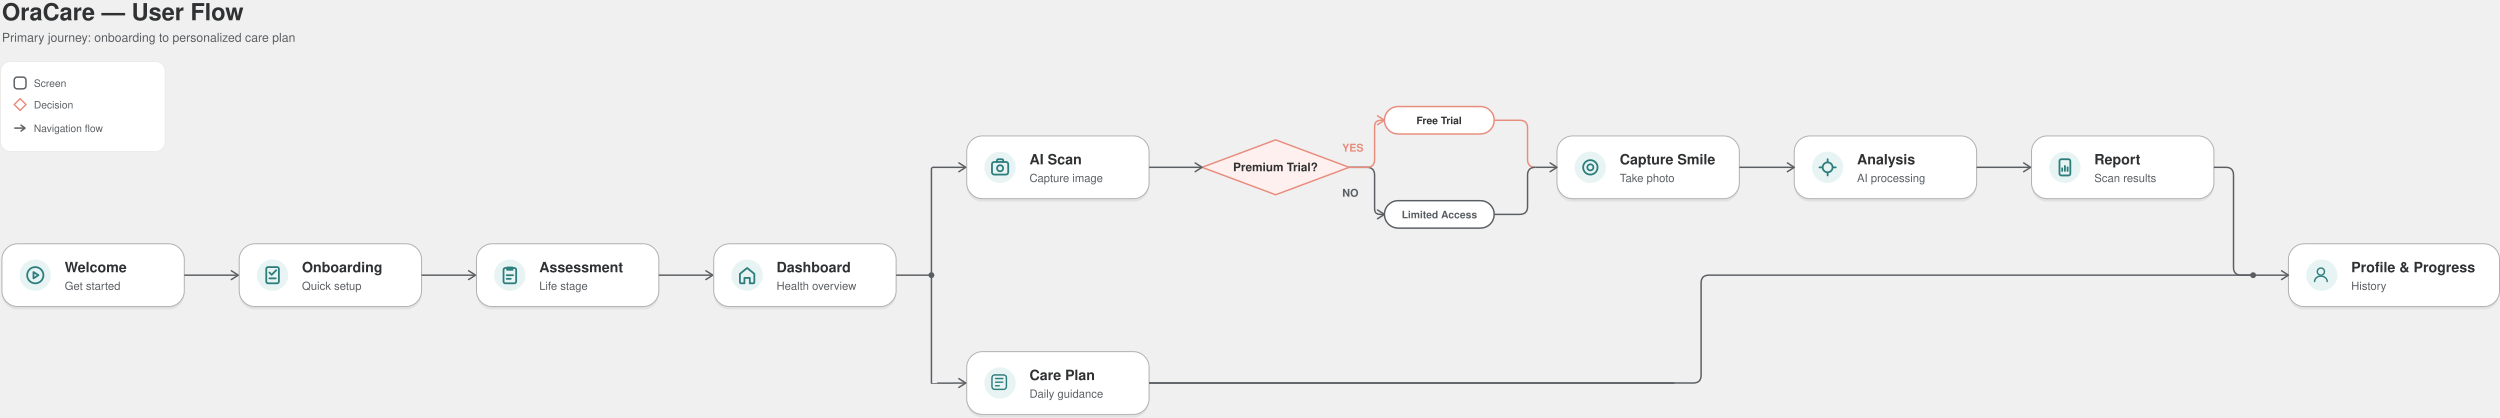
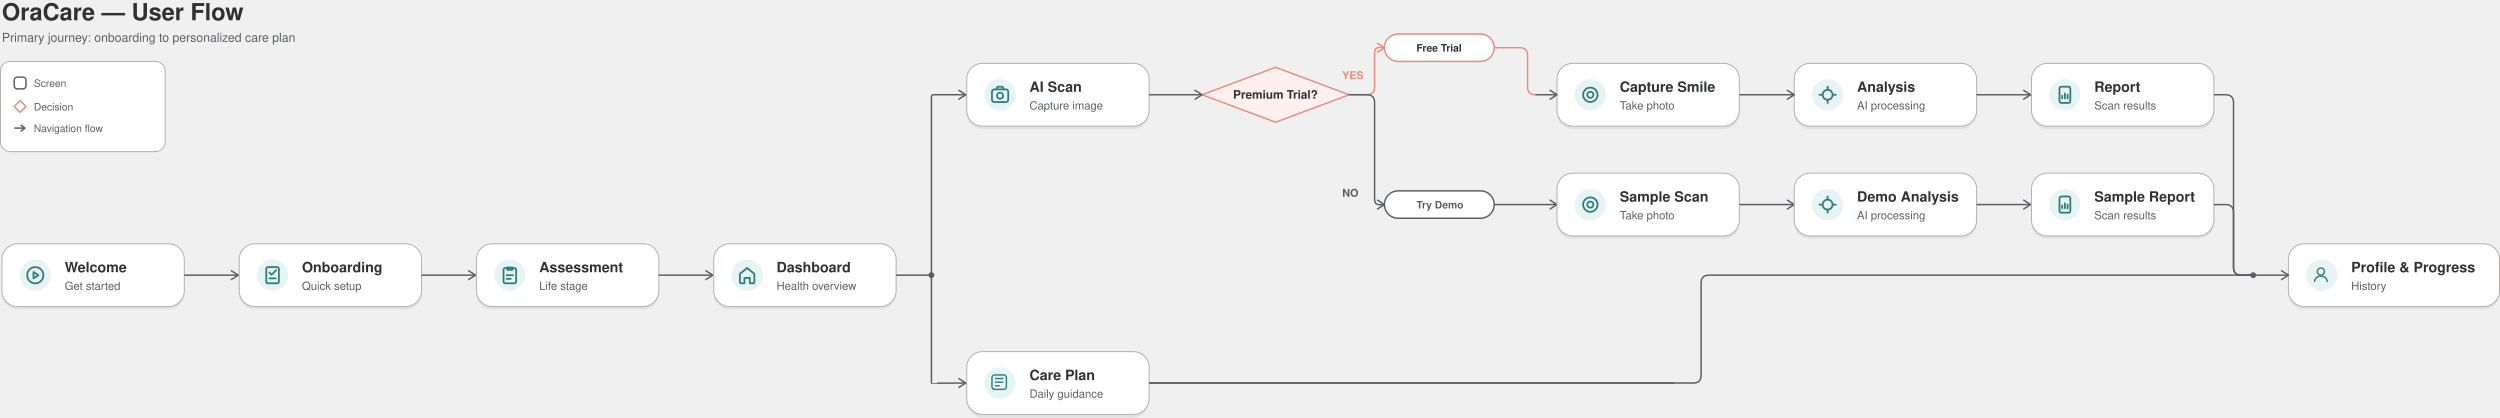
<svg xmlns="http://www.w3.org/2000/svg" id="Layer_1" version="1.1" viewBox="0 0 2549.74 425.64">
  <defs>
    <style>
      .st0, .st1, .st2, .st3, .st4, .st5, .st6, .st7, .st8, .st9, .st10 {
        fill: none;
      }

      .st0, .st1, .st2, .st4, .st5, .st11 {
        stroke-linejoin: round;
      }

      .st0, .st2, .st12, .st4, .st13, .st6, .st8, .st11 {
        stroke-width: 1.5px;
      }

      .st0, .st2, .st13, .st6, .st11 {
        stroke: #e88c7d;
      }

      .st1, .st3, .st5, .st7, .st9, .st10 {
        stroke: #2e7d7d;
      }

      .st1, .st5, .st7, .st10 {
        stroke-width: 1.84px;
      }

      .st2, .st4, .st5, .st7, .st9 {
        stroke-linecap: round;
      }

      .st12, .st4, .st8 {
        stroke: #5a5e62;
      }

-       .st12, .st13, .st14, .st15, .st16 {
+       .st12, .st13, .st14, .st15 {
        fill: #fff;
      }

      .st3, .st7, .st9, .st10 {
        stroke-miterlimit: 3.68;
      }

      .st3, .st9 {
        stroke-width: 1.47px;
      }

-       .st17, .st18, .st19, .st20, .st21, .st22 {
+       .st16, .st17, .st18, .st19, .st20, .st21 {
        fill: #5a5e62;
      }

-       .st17, .st18, .st20, .st23, .st24, .st25, .st21, .st26, .st22, .st27, .st28, .st29 {
+       .st16, .st17, .st19, .st22, .st23, .st24, .st20, .st25, .st21, .st26, .st27, .st28 {
        isolation: isolate;
      }

-       .st17, .st18, .st25, .st26, .st27, .st28, .st29 {
+       .st16, .st17, .st24, .st25, .st26, .st27, .st28 {
        font-family: Helvetica-Bold, Helvetica;
        font-weight: 700;
      }

-       .st17, .st20, .st28 {
+       .st16, .st19, .st27 {
        font-size: 10.5px;
      }

-       .st18, .st25 {
+       .st17, .st24 {
        font-size: 11px;
      }

-       .st20, .st21, .st22 {
+       .st19, .st20, .st21 {
        font-family: Helvetica, Helvetica;
      }

-       .st30 {
+       .st29 {
        fill: #e8f4f4;
      }

-       .st24 {
+       .st23 {
        opacity: .08;
      }

-       .st24, .st26, .st27, .st28, .st29 {
+       .st23, .st25, .st26, .st27, .st28 {
        fill: #2f3133;
      }

      .st14 {
        display: none;
      }

+       .st24 {
+         fill: #e88c7d;
+       }
+ 
+       .st20 {
+         font-size: 12.5px;
+       }
+ 
      .st25 {
-         fill: #e88c7d;
+         font-size: 12px;
+       }
+ 
+       .st21 {
+         font-size: 11.5px;
      }

      .st15 {
-         stroke: #ede9e7;
-       }
- 
-       .st21 {
-         font-size: 12.5px;
+         stroke: #b2b0af;
      }

      .st26 {
-         font-size: 12px;
-       }
- 
-       .st22 {
-         font-size: 11.5px;
-       }
- 
-       .st16 {
-         stroke: #b2b0af;
-       }
- 
-       .st27 {
        font-size: 24px;
      }

      .st11 {
        fill: #fdf0ee;
      }

-       .st29 {
+       .st28 {
        font-size: 14.5px;
      }
    </style>
  </defs>
  <rect class="st14" x="-38.05" y="-19.36" width="2658" height="482" />
-   <g class="st23">
-     <text class="st27" transform="translate(1.95 20.64)">
-       <tspan x="0" y="0">OraCare — User Flow</tspan>
-     </text>
-   </g>
-   <g class="st23">
-     <text class="st21" transform="translate(1.95 42.64)">
-       <tspan x="0" y="0">Primary journey: onboarding to personalized care plan</tspan>
-     </text>
-   </g>
-   <rect class="st24" x="1.95" y="251.64" width="186" height="64" rx="16" ry="16" />
-   <rect class="st16" x="1.95" y="248.64" width="186" height="64" rx="16" ry="16" />
-   <circle class="st30" cx="35.95" cy="280.64" r="16" />
+   <g class="st22">
+     <g class="st22">
+       <text class="st26" transform="translate(1.95 20.64)">
+         <tspan x="0" y="0">OraCare — User Flow</tspan>
+       </text>
+     </g>
+   </g>
+   <g class="st22">
+     <g class="st22">
+       <text class="st20" transform="translate(1.95 42.64)">
+         <tspan x="0" y="0">Primary journey: onboarding to personalized care plan</tspan>
+       </text>
+     </g>
+   </g>
+   <rect class="st23" x="1.95" y="251.64" width="186" height="64" rx="16" ry="16" />
+   <rect class="st15" x="1.95" y="248.64" width="186" height="64" rx="16" ry="16" />
+   <circle class="st29" cx="35.95" cy="280.64" r="16" />
  <g>
    <circle class="st10" cx="35.99" cy="280.68" r="8.28" />
    <path class="st1" d="M34.15,277.46l5.06,3.22-5.06,3.22v-6.44Z" />
  </g>
-   <g class="st23">
-     <text class="st29" transform="translate(65.95 277.64)">
-       <tspan x="0" y="0">Welcome</tspan>
-     </text>
-   </g>
-   <g class="st23">
-     <text class="st22" transform="translate(65.95 295.64)">
-       <tspan x="0" y="0">Get started</tspan>
-     </text>
+   <g class="st22">
+     <g class="st22">
+       <text class="st28" transform="translate(65.95 277.64)">
+         <tspan x="0" y="0">Welcome</tspan>
+       </text>
+     </g>
+   </g>
+   <g class="st22">
+     <g class="st22">
+       <text class="st21" transform="translate(65.95 295.64)">
+         <tspan x="0" y="0">Get started</tspan>
+       </text>
+     </g>
  </g>
  <line class="st8" x1="187.95" y1="280.64" x2="242.5" y2="280.64" />
-   <rect class="st24" x="243.95" y="251.64" width="186" height="64" rx="16" ry="16" />
-   <rect class="st16" x="243.95" y="248.64" width="186" height="64" rx="16" ry="16" />
-   <circle class="st30" cx="277.95" cy="280.64" r="16" />
+   <rect class="st23" x="243.95" y="251.64" width="186" height="64" rx="16" ry="16" />
+   <rect class="st15" x="243.95" y="248.64" width="186" height="64" rx="16" ry="16" />
+   <circle class="st29" cx="277.95" cy="280.64" r="16" />
  <g>
    <rect class="st10" x="271.55" y="272.4" width="12.88" height="16.56" rx="1.84" ry="1.84" />
    <path class="st5" d="M274.77,277.92l2.3,2.3,4.6-4.6" />
    <path class="st7" d="M274.77,283.9h6.44" />
  </g>
  <path class="st4" d="M235.95,276.16l7,4.48-7,4.48" />
-   <g class="st23">
-     <text class="st29" transform="translate(307.95 277.64)">
-       <tspan x="0" y="0">Onboarding</tspan>
-     </text>
-   </g>
-   <g class="st23">
-     <text class="st22" transform="translate(307.95 295.64)">
-       <tspan x="0" y="0">Quick setup</tspan>
-     </text>
+   <g class="st22">
+     <g class="st22">
+       <text class="st28" transform="translate(307.95 277.64)">
+         <tspan x="0" y="0">Onboarding</tspan>
+       </text>
+     </g>
+   </g>
+   <g class="st22">
+     <g class="st22">
+       <text class="st21" transform="translate(307.95 295.64)">
+         <tspan x="0" y="0">Quick setup</tspan>
+       </text>
+     </g>
  </g>
  <line class="st8" x1="429.95" y1="280.64" x2="484.24" y2="280.64" />
-   <rect class="st24" x="485.95" y="251.64" width="186" height="64" rx="16" ry="16" />
-   <rect class="st16" x="485.95" y="248.64" width="186" height="64" rx="16" ry="16" />
-   <circle class="st30" cx="519.95" cy="280.64" r="16" />
+   <rect class="st23" x="485.95" y="251.64" width="186" height="64" rx="16" ry="16" />
+   <rect class="st15" x="485.95" y="248.64" width="186" height="64" rx="16" ry="16" />
+   <circle class="st29" cx="519.95" cy="280.64" r="16" />
  <path class="st4" d="M477.95,276.16l7,4.48-7,4.48" />
  <g>
    <rect class="st10" x="513.55" y="273.32" width="12.88" height="15.64" rx="1.84" ry="1.84" />
    <path class="st1" d="M517.23,272.86h5.52v2.3h-5.52v-2.3Z" />
    <path class="st7" d="M516.77,280.68h6.44M516.77,284.36h4.14" />
  </g>
-   <g class="st23">
-     <text class="st29" transform="translate(549.95 277.64)">
-       <tspan x="0" y="0">Assessment</tspan>
-     </text>
-   </g>
-   <g class="st23">
-     <text class="st22" transform="translate(549.95 295.64)">
-       <tspan x="0" y="0">Life stage</tspan>
-     </text>
+   <g class="st22">
+     <g class="st22">
+       <text class="st28" transform="translate(549.95 277.64)">
+         <tspan x="0" y="0">Assessment</tspan>
+       </text>
+     </g>
+   </g>
+   <g class="st22">
+     <g class="st22">
+       <text class="st21" transform="translate(549.95 295.64)">
+         <tspan x="0" y="0">Life stage</tspan>
+       </text>
+     </g>
  </g>
  <line class="st8" x1="671.95" y1="280.64" x2="726.21" y2="280.64" />
  <path class="st4" d="M719.95,276.16l7,4.48-7,4.48" />
-   <rect class="st24" x="727.95" y="251.64" width="186" height="64" rx="16" ry="16" />
-   <rect class="st16" x="727.95" y="248.64" width="186" height="64" rx="16" ry="16" />
-   <circle class="st30" cx="761.95" cy="280.64" r="16" />
+   <rect class="st23" x="727.95" y="251.64" width="186" height="64" rx="16" ry="16" />
+   <rect class="st15" x="727.95" y="248.64" width="186" height="64" rx="16" ry="16" />
+   <circle class="st29" cx="761.95" cy="280.64" r="16" />
  <path class="st1" d="M754.63,279.3l7.36-5.98,7.36,5.98v8.74c0,.55-.37.92-.92.92h-3.68v-5.52h-5.52v5.52h-3.68c-.55,0-.92-.37-.92-.92v-8.74Z" />
-   <g class="st23">
-     <text class="st29" transform="translate(791.95 277.64)">
-       <tspan x="0" y="0">Dashboard</tspan>
-     </text>
-   </g>
-   <g class="st23">
-     <text class="st22" transform="translate(791.95 295.64)">
-       <tspan x="0" y="0">Health overview</tspan>
-     </text>
+   <g class="st22">
+     <g class="st22">
+       <text class="st28" transform="translate(791.95 277.64)">
+         <tspan x="0" y="0">Dashboard</tspan>
+       </text>
+     </g>
+   </g>
+   <g class="st22">
+     <g class="st22">
+       <text class="st21" transform="translate(791.95 295.64)">
+         <tspan x="0" y="0">Health overview</tspan>
+       </text>
+     </g>
  </g>
  <line class="st8" x1="913.95" y1="280.64" x2="949.95" y2="280.64" />
-   <circle class="st19" cx="949.95" cy="280.64" r="3" />
-   <path class="st8" d="M984.34,170.64h-32.52c-1.03,0-1.86.83-1.86,1.86,0,0,0,220.72,0,218.14" />
+   <circle class="st18" cx="949.95" cy="280.64" r="3" />
+   <path class="st8" d="M984.34,96.64h-32.52c-1.03,0-1.86.83-1.86,1.86,0,0,0,294.72,0,292.14" />
  <path class="st8" d="M949.95,390.64c0,.31,34.55,0,34.55,0" />
-   <rect class="st24" x="985.95" y="141.64" width="186" height="64" rx="16" ry="16" />
-   <rect class="st16" x="985.95" y="138.64" width="186" height="64" rx="16" ry="16" />
-   <circle class="st30" cx="1019.95" cy="170.64" r="16" transform="translate(688.1384 1150.084) rotate(-80.7825)" />
-   <g>
-     <rect class="st10" x="1011.71" y="165.16" width="16.56" height="12.88" rx="2.3" ry="2.3" />
-     <circle class="st10" cx="1019.99" cy="171.6" r="3.13" />
-     <path class="st7" d="M1016.77,165.16v-1.38c0-.74.55-1.38,1.38-1.38h3.68c.83,0,1.38.64,1.38,1.38v1.38" />
-   </g>
-   <path class="st4" d="M977.95,166.16l7,4.48-7,4.48" />
-   <g class="st23">
-     <text class="st29" transform="translate(1049.951 167.6334)">
-       <tspan x="0" y="0">AI Scan</tspan>
-     </text>
-   </g>
-   <g class="st23">
-     <text class="st22" transform="translate(1049.951 185.6334)">
-       <tspan x="0" y="0">Capture image</tspan>
-     </text>
-   </g>
-   <line class="st8" x1="1171.95" y1="170.64" x2="1225.08" y2="170.64" />
-   <path class="st11" d="M1225.95,170.64l75-28,75,28-75,28-75-28Z" />
-   <g class="st23">
-     <text class="st26" transform="translate(1257.6 174.6334)">
-       <tspan x="0" y="0">Premium Trial?</tspan>
-     </text>
-   </g>
-   <path class="st2" d="M1404.95,118.16l7,4.48-7,4.48" />
-   <path class="st4" d="M1218.95,166.16l7,4.48-7,4.48" />
-   <g class="st23">
-     <text class="st25" transform="translate(1368.764 154.6334)">
-       <tspan x="0" y="0">YES</tspan>
-     </text>
-   </g>
-   <path class="st8" d="M1375.95,170.64h18c5.33,0,8,2.71,8,8.12v32.48c0,5.41.48,7.79,8.65,7.4" />
-   <path class="st4" d="M1404.95,214.16l7,4.48-7,4.48" />
-   <path class="st6" d="M1375.95,170.64h18c5.33,0,8-2.67,8-8v-32c0-5.33.71-8.55,9.27-8" />
-   <g class="st23">
-     <text class="st18" transform="translate(1368.951 200.6334)">
-       <tspan x="0" y="0">NO</tspan>
-     </text>
-   </g>
-   <path class="st13" d="M1425.95,108.64h84c7.73,0,14,6.27,14,14h0c0,7.73-6.27,14-14,14h-84c-7.73,0-14-6.27-14-14h0c0-7.73,6.27-14,14-14Z" />
-   <g class="st23">
-     <text class="st28" transform="translate(1444.603 126.6334)">
-       <tspan x="0" y="0">Free Trial</tspan>
-     </text>
-   </g>
-   <path class="st12" d="M1425.95,204.64h84c7.73,0,14,6.27,14,14h0c0,7.73-6.27,14-14,14h-84c-7.73,0-14-6.27-14-14h0c0-7.73,6.27-14,14-14Z" />
-   <g class="st23">
-     <text class="st17" transform="translate(1429.627 222.6334)">
-       <tspan x="0" y="0">Limited Access</tspan>
-     </text>
-   </g>
-   <path class="st6" d="M1523.95,122.64h26c5.33,0,8,2.67,8,8v32c0,5.33,2.67,8,8,8" />
-   <path class="st8" d="M1523.95,218.64h26c5.33,0,8-2.67,8-8v-32c0-5.33,2.67-8,8-8" />
-   <rect class="st24" x="1587.95" y="141.64" width="186" height="64" rx="16" ry="16" />
-   <rect class="st16" x="1587.95" y="138.64" width="186" height="64" rx="16" ry="16" />
-   <circle class="st30" cx="1621.95" cy="170.64" r="16" />
-   <g>
-     <circle class="st10" cx="1621.99" cy="170.68" r="7.36" />
-     <circle class="st10" cx="1621.99" cy="170.68" r="3.13" />
-   </g>
-   <g class="st23">
-     <text class="st29" transform="translate(1651.951 167.6334)">
-       <tspan x="0" y="0">Capture Smile</tspan>
-     </text>
-   </g>
-   <line class="st8" x1="1565.95" y1="170.64" x2="1586.92" y2="170.64" />
-   <path class="st4" d="M1580.95,166.16l7,4.48-7,4.48" />
-   <g class="st23">
-     <text class="st22" transform="translate(1651.951 185.6334)">
-       <tspan x="0" y="0">Take photo</tspan>
-     </text>
-   </g>
-   <rect class="st24" x="1829.95" y="141.64" width="186" height="64" rx="16" ry="16" />
-   <rect class="st16" x="1829.95" y="138.64" width="186" height="64" rx="16" ry="16" />
-   <circle class="st30" cx="1863.95" cy="170.64" r="16" />
-   <g>
-     <path class="st7" d="M1863.99,162.4v2.76M1863.99,176.2v2.76M1855.71,170.68h2.76M1869.51,170.68h2.76" />
-     <circle class="st10" cx="1863.99" cy="170.68" r="5.06" />
-   </g>
-   <g class="st23">
-     <text class="st29" transform="translate(1893.951 167.6334)">
-       <tspan x="0" y="0">Analysis</tspan>
-     </text>
-   </g>
-   <g class="st23">
-     <text class="st22" transform="translate(1893.951 185.6334)">
-       <tspan x="0" y="0">AI processing</tspan>
-     </text>
-   </g>
-   <rect class="st24" x="2071.95" y="141.64" width="186" height="64" rx="16" ry="16" />
-   <rect class="st16" x="2071.95" y="138.64" width="186" height="64" rx="16" ry="16" />
-   <line class="st8" x1="1773.95" y1="170.64" x2="1829.58" y2="170.64" />
-   <path class="st4" d="M1822.95,166.16l7,4.48-7,4.48" />
-   <circle class="st30" cx="2105.95" cy="170.64" r="16" />
-   <g>
-     <rect class="st10" x="2100.47" y="162.4" width="11.04" height="16.56" rx="1.84" ry="1.84" />
-     <path class="st7" d="M2103.23,174.36v-2.76M2105.99,174.36v-5.06M2108.75,174.36v-3.68" />
-   </g>
-   <g class="st23">
-     <text class="st29" transform="translate(2135.951 167.6334)">
-       <tspan x="0" y="0">Report</tspan>
-     </text>
-   </g>
-   <line class="st8" x1="2015.95" y1="170.64" x2="2069.99" y2="170.64" />
-   <path class="st4" d="M2063.95,166.16l7,4.48-7,4.48" />
-   <g class="st23">
-     <text class="st22" transform="translate(2135.951 185.6334)">
-       <tspan x="0" y="0">Scan results</tspan>
-     </text>
-   </g>
-   <rect class="st24" x="985.95" y="361.64" width="186" height="64" rx="16" ry="16" />
-   <rect class="st16" x="985.95" y="358.64" width="186" height="64" rx="16" ry="16" />
-   <circle class="st30" cx="1019.95" cy="390.64" r="16" transform="translate(470.9792 1334.844) rotate(-80.7825)" />
+   <g>
+     <rect class="st23" x="985.95" y="67.64" width="186" height="64" rx="16" ry="16" />
+     <rect class="st15" x="985.95" y="64.64" width="186" height="64" rx="16" ry="16" />
+     <circle class="st29" cx="1019.95" cy="96.63" r="16" transform="translate(605.7397 1033.688) rotate(-71.565)" />
+     <g>
+       <rect class="st10" x="1011.71" y="91.16" width="16.56" height="12.88" rx="2.3" ry="2.3" />
+       <circle class="st10" cx="1019.99" cy="97.6" r="3.13" />
+       <path class="st7" d="M1016.77,91.16v-1.38c0-.74.55-1.38,1.38-1.38h3.68c.83,0,1.38.64,1.38,1.38v1.38" />
+     </g>
+     <path class="st4" d="M977.95,92.16l7,4.48-7,4.48" />
+     <g class="st22">
+       <g class="st22">
+         <text class="st28" transform="translate(1049.951 93.6303)">
+           <tspan x="0" y="0">AI Scan</tspan>
+         </text>
+       </g>
+     </g>
+     <g class="st22">
+       <g class="st22">
+         <text class="st21" transform="translate(1049.951 111.6303)">
+           <tspan x="0" y="0">Capture image</tspan>
+         </text>
+       </g>
+     </g>
+     <line class="st8" x1="1171.95" y1="96.64" x2="1225.08" y2="96.64" />
+     <path class="st11" d="M1225.95,96.64l75-28,75,28-75,28-75-28Z" />
+     <g class="st22">
+       <g class="st22">
+         <text class="st25" transform="translate(1257.6 100.6303)">
+           <tspan x="0" y="0">Premium Trial?</tspan>
+         </text>
+       </g>
+     </g>
+     <path class="st2" d="M1404.95,44.16l7,4.48-7,4.48" />
+     <path class="st4" d="M1218.95,92.16l7,4.48-7,4.48" />
+     <g class="st22">
+       <g class="st22">
+         <text class="st24" transform="translate(1368.764 80.6303)">
+           <tspan x="0" y="0">YES</tspan>
+         </text>
+       </g>
+     </g>
+     <path class="st6" d="M1375.95,96.64h18c5.33,0,8-2.67,8-8v-32c0-5.33-.43-9.52,9.27-8" />
+     <path class="st13" d="M1425.95,34.64h84c7.73,0,14,6.27,14,14h0c0,7.73-6.27,14-14,14h-84c-7.73,0-14-6.27-14-14h0c0-7.73,6.27-14,14-14Z" />
+     <g class="st22">
+       <g class="st22">
+         <text class="st27" transform="translate(1444.603 52.6303)">
+           <tspan x="0" y="0">Free Trial</tspan>
+         </text>
+       </g>
+     </g>
+     <path class="st6" d="M1523.95,48.64h26c5.33,0,8,2.67,8,8v32c0,5.33,2.67,8,8,8" />
+     <rect class="st23" x="1587.95" y="67.64" width="186" height="64" rx="16" ry="16" />
+     <rect class="st15" x="1587.95" y="64.64" width="186" height="64" rx="16" ry="16" />
+     <circle class="st29" cx="1621.95" cy="96.64" r="16" />
+     <g>
+       <circle class="st10" cx="1621.99" cy="96.68" r="7.36" />
+       <circle class="st10" cx="1621.99" cy="96.68" r="3.13" />
+     </g>
+     <g class="st22">
+       <g class="st22">
+         <text class="st28" transform="translate(1651.951 93.6303)">
+           <tspan x="0" y="0">Capture Smile</tspan>
+         </text>
+       </g>
+     </g>
+     <line class="st8" x1="1565.95" y1="96.64" x2="1586.92" y2="96.64" />
+     <path class="st4" d="M1580.95,92.16l7,4.48-7,4.48" />
+     <g class="st22">
+       <g class="st22">
+         <text class="st21" transform="translate(1651.951 111.6303)">
+           <tspan x="0" y="0">Take photo</tspan>
+         </text>
+       </g>
+     </g>
+     <rect class="st23" x="1829.95" y="67.64" width="186" height="64" rx="16" ry="16" />
+     <rect class="st15" x="1829.95" y="64.64" width="186" height="64" rx="16" ry="16" />
+     <circle class="st29" cx="1863.95" cy="96.64" r="16" />
+     <g>
+       <path class="st7" d="M1863.99,88.4v2.76M1863.99,102.2v2.76M1855.71,96.68h2.76M1869.51,96.68h2.76" />
+       <circle class="st10" cx="1863.99" cy="96.68" r="5.06" />
+     </g>
+     <g class="st22">
+       <g class="st22">
+         <text class="st28" transform="translate(1893.951 93.6303)">
+           <tspan x="0" y="0">Analysis</tspan>
+         </text>
+       </g>
+     </g>
+     <g class="st22">
+       <g class="st22">
+         <text class="st21" transform="translate(1893.951 111.6303)">
+           <tspan x="0" y="0">AI processing</tspan>
+         </text>
+       </g>
+     </g>
+     <rect class="st23" x="2071.95" y="67.64" width="186" height="64" rx="16" ry="16" />
+     <rect class="st15" x="2071.95" y="64.64" width="186" height="64" rx="16" ry="16" />
+     <line class="st8" x1="1773.95" y1="96.64" x2="1829.58" y2="96.64" />
+     <path class="st4" d="M1822.95,92.16l7,4.48-7,4.48" />
+     <circle class="st29" cx="2105.95" cy="96.64" r="16" />
+     <g>
+       <rect class="st10" x="2100.47" y="88.4" width="11.04" height="16.56" rx="1.84" ry="1.84" />
+       <path class="st7" d="M2103.23,100.36v-2.76M2105.99,100.36v-5.06M2108.75,100.36v-3.68" />
+     </g>
+     <g class="st22">
+       <g class="st22">
+         <text class="st28" transform="translate(2135.951 93.6303)">
+           <tspan x="0" y="0">Report</tspan>
+         </text>
+       </g>
+     </g>
+     <line class="st8" x1="2015.95" y1="96.64" x2="2069.99" y2="96.64" />
+     <path class="st4" d="M2063.95,92.16l7,4.48-7,4.48" />
+     <g class="st22">
+       <g class="st22">
+         <text class="st21" transform="translate(2135.951 111.6303)">
+           <tspan x="0" y="0">Scan results</tspan>
+         </text>
+       </g>
+     </g>
+   </g>
+   <path class="st4" d="M1375.95,96.64h18c5.33,0,8,2.67,8,8v96c0,5.33-.87,9.2,10,8" />
+   <path class="st4" d="M1404.95,204.16l7,4.48-7,4.48" />
+   <g class="st22">
+     <g class="st22">
+       <text class="st17" transform="translate(1368.951 200.6303)">
+         <tspan x="0" y="0">NO</tspan>
+       </text>
+     </g>
+   </g>
+   <path class="st12" d="M1425.95,194.64h84c7.73,0,14,6.27,14,14h0c0,7.73-6.27,14-14,14h-84c-7.73,0-14-6.27-14-14h0c0-7.73,6.27-14,14-14Z" />
+   <g class="st22">
+     <g class="st22">
+       <text class="st16" transform="translate(1444.603 212.6303)">
+         <tspan x="0" y="0">Try Demo</tspan>
+       </text>
+     </g>
+   </g>
+   <line class="st8" x1="1523.95" y1="208.64" x2="1586.92" y2="208.64" />
+   <path class="st4" d="M1580.95,204.16l7,4.48-7,4.48" />
+   <rect class="st23" x="1587.95" y="179.64" width="186" height="64" rx="16" ry="16" />
+   <rect class="st15" x="1587.95" y="176.64" width="186" height="64" rx="16" ry="16" />
+   <circle class="st29" cx="1621.95" cy="208.64" r="16" />
+   <g>
+     <circle class="st10" cx="1621.99" cy="208.68" r="7.36" />
+     <circle class="st10" cx="1621.99" cy="208.68" r="3.13" />
+   </g>
+   <g class="st22">
+     <g class="st22">
+       <text class="st28" transform="translate(1651.951 205.6303)">
+         <tspan x="0" y="0">Sample Scan</tspan>
+       </text>
+     </g>
+   </g>
+   <g class="st22">
+     <g class="st22">
+       <text class="st21" transform="translate(1651.951 223.6303)">
+         <tspan x="0" y="0">Take photo</tspan>
+       </text>
+     </g>
+   </g>
+   <line class="st8" x1="1773.95" y1="208.64" x2="1829.58" y2="208.64" />
+   <path class="st4" d="M1822.95,204.16l7,4.48-7,4.48" />
+   <rect class="st23" x="1829.95" y="179.64" width="186" height="64" rx="16" ry="16" />
+   <rect class="st15" x="1829.95" y="176.64" width="186" height="64" rx="16" ry="16" />
+   <circle class="st29" cx="1863.95" cy="208.64" r="16" />
+   <g>
+     <path class="st7" d="M1863.99,200.4v2.76M1863.99,214.2v2.76M1855.71,208.68h2.76M1869.51,208.68h2.76" />
+     <circle class="st10" cx="1863.99" cy="208.68" r="5.06" />
+   </g>
+   <g class="st22">
+     <g class="st22">
+       <text class="st28" transform="translate(1893.951 205.6303)">
+         <tspan x="0" y="0">Demo Analysis</tspan>
+       </text>
+     </g>
+   </g>
+   <g class="st22">
+     <g class="st22">
+       <text class="st21" transform="translate(1893.951 223.6303)">
+         <tspan x="0" y="0">AI processing</tspan>
+       </text>
+     </g>
+   </g>
+   <line class="st8" x1="2015.95" y1="208.64" x2="2069.99" y2="208.64" />
+   <path class="st4" d="M2063.95,204.16l7,4.48-7,4.48" />
+   <rect class="st23" x="2071.95" y="179.64" width="186" height="64" rx="16" ry="16" />
+   <rect class="st15" x="2071.95" y="176.64" width="186" height="64" rx="16" ry="16" />
+   <circle class="st29" cx="2105.95" cy="208.64" r="16" />
+   <g>
+     <rect class="st10" x="2100.47" y="200.4" width="11.04" height="16.56" rx="1.84" ry="1.84" />
+     <path class="st7" d="M2103.23,212.36v-2.76M2105.99,212.36v-5.06M2108.75,212.36v-3.68" />
+   </g>
+   <g class="st22">
+     <g class="st22">
+       <text class="st28" transform="translate(2135.951 205.6303)">
+         <tspan x="0" y="0">Sample Report</tspan>
+       </text>
+     </g>
+   </g>
+   <g class="st22">
+     <g class="st22">
+       <text class="st21" transform="translate(2135.951 223.6303)">
+         <tspan x="0" y="0">Scan results</tspan>
+       </text>
+     </g>
+   </g>
+   <path class="st8" d="M2257.95,208.64h12c5.33,0,8,2.67,8,8v56c0,5.33,2.67,8,8,8h12" />
+   <rect class="st23" x="985.95" y="361.64" width="186" height="64" rx="16" ry="16" />
+   <rect class="st15" x="985.95" y="358.64" width="186" height="64" rx="16" ry="16" />
+   <circle class="st29" cx="1019.95" cy="390.63" r="16" transform="translate(326.8268 1234.717) rotate(-71.565)" />
  <g>
    <rect class="st3" x="1011.71" y="382.4" width="14.72" height="14.72" rx="2.76" ry="2.76" />
    <path class="st9" d="M1015.39,389.76h7.36M1015.39,386.08h7.36M1015.39,393.44h3.68" />
  </g>
-   <g class="st23">
-     <text class="st29" transform="translate(1049.951 387.6334)">
-       <tspan x="0" y="0">Care Plan</tspan>
-     </text>
-   </g>
-   <g class="st23">
-     <text class="st22" transform="translate(1049.951 405.6334)">
-       <tspan x="0" y="0">Daily guidance</tspan>
-     </text>
+   <g class="st22">
+     <g class="st22">
+       <text class="st28" transform="translate(1049.951 387.6303)">
+         <tspan x="0" y="0">Care Plan</tspan>
+       </text>
+     </g>
+   </g>
+   <g class="st22">
+     <g class="st22">
+       <text class="st21" transform="translate(1049.951 405.6303)">
+         <tspan x="0" y="0">Daily guidance</tspan>
+       </text>
+     </g>
  </g>
  <line class="st8" x1="1171.95" y1="390.64" x2="1707.72" y2="390.64" />
-   <path class="st8" d="M2257.95,170.64h12c5.33,0,8,2.67,8,8v94c0,5.33,2.67,8,8,8h12" />
+   <path class="st8" d="M2257.95,96.64h12c5.33,0,8,2.67,8,8v168c0,5.33,2.67,8,8,8h12" />
  <path class="st8" d="M1171.95,390.64h555c5.33,0,8-2.67,8-8v-94c0-5.33,2.67-8,8-8h555" />
-   <circle class="st19" cx="2297.95" cy="280.64" r="3" />
-   <rect class="st24" x="2333.95" y="251.64" width="215.29" height="64" rx="16" ry="16" />
-   <rect class="st16" x="2333.95" y="248.64" width="215.29" height="64" rx="16" ry="16" />
-   <circle class="st30" cx="2367.95" cy="280.64" r="16" />
+   <circle class="st18" cx="2297.95" cy="280.64" r="3" />
+   <rect class="st23" x="2333.95" y="251.64" width="215.29" height="64" rx="16" ry="16" />
+   <rect class="st15" x="2333.95" y="248.64" width="215.29" height="64" rx="16" ry="16" />
+   <circle class="st29" cx="2367.95" cy="280.64" r="16" />
  <g>
    <circle class="st3" cx="2367.07" cy="277" r="3.68" />
    <path class="st9" d="M2360.63,287.12c0-3.04,2.85-5.52,6.44-5.52s6.44,2.48,6.44,5.52" />
  </g>
  <line class="st8" x1="2297.95" y1="280.64" x2="2332.95" y2="280.64" />
  <path class="st4" d="M2326.95,276.16l7,4.48-7,4.48" />
-   <g class="st23">
-     <text class="st29" transform="translate(2397.951 277.6334)">
-       <tspan x="0" y="0">Profile &amp; Progress</tspan>
-     </text>
-   </g>
-   <g class="st23">
-     <text class="st22" transform="translate(2397.951 295.6334)">
-       <tspan x="0" y="0">History</tspan>
-     </text>
+   <g class="st22">
+     <g class="st22">
+       <text class="st28" transform="translate(2397.951 277.6302)">
+         <tspan x="0" y="0">Profile &amp; Progress</tspan>
+       </text>
+     </g>
+   </g>
+   <g class="st22">
+     <g class="st22">
+       <text class="st21" transform="translate(2397.951 295.6302)">
+         <tspan x="0" y="0">History</tspan>
+       </text>
+     </g>
  </g>
  <rect class="st15" x=".5" y="62.64" width="168" height="92" rx="10" ry="10" />
  <rect class="st8" x="14.5" y="78.64" width="12" height="12" rx="3" ry="3" />
-   <g class="st23">
-     <text class="st20" transform="translate(34.5 88.64)">
-       <tspan x="0" y="0">Screen</tspan>
-     </text>
-   </g>
-   <path class="st0" d="M20.5,100.64l6,6-6,6-6-6,6-6Z" />
-   <g class="st23">
-     <text class="st20" transform="translate(34.5 110.64)">
-       <tspan x="0" y="0">Decision</tspan>
-     </text>
+   <g class="st22">
+     <g class="st22">
+       <text class="st19" transform="translate(34.5 88.64)">
+         <tspan x="0" y="0">Screen</tspan>
+       </text>
+     </g>
+   </g>
+   <path class="st0" d="M20.5,102.64l6,6-6,6-6-6,6-6Z" />
+   <g class="st22">
+     <g class="st22">
+       <text class="st19" transform="translate(34.5 112.64)">
+         <tspan x="0" y="0">Decision</tspan>
+       </text>
+     </g>
  </g>
  <line class="st8" x1="14.5" y1="130.64" x2="24.5" y2="130.64" />
  <path class="st4" d="M21.5,127.64l4,3-4,3" />
-   <g class="st23">
-     <text class="st20" transform="translate(34.5 134.64)">
-       <tspan x="0" y="0">Navigation flow</tspan>
-     </text>
+   <g class="st22">
+     <g class="st22">
+       <text class="st19" transform="translate(34.5 134.64)">
+         <tspan x="0" y="0">Navigation flow</tspan>
+       </text>
+     </g>
  </g>
  <path class="st4" d="M977.95,386.16l7,4.48-7,4.48" />
</svg>
